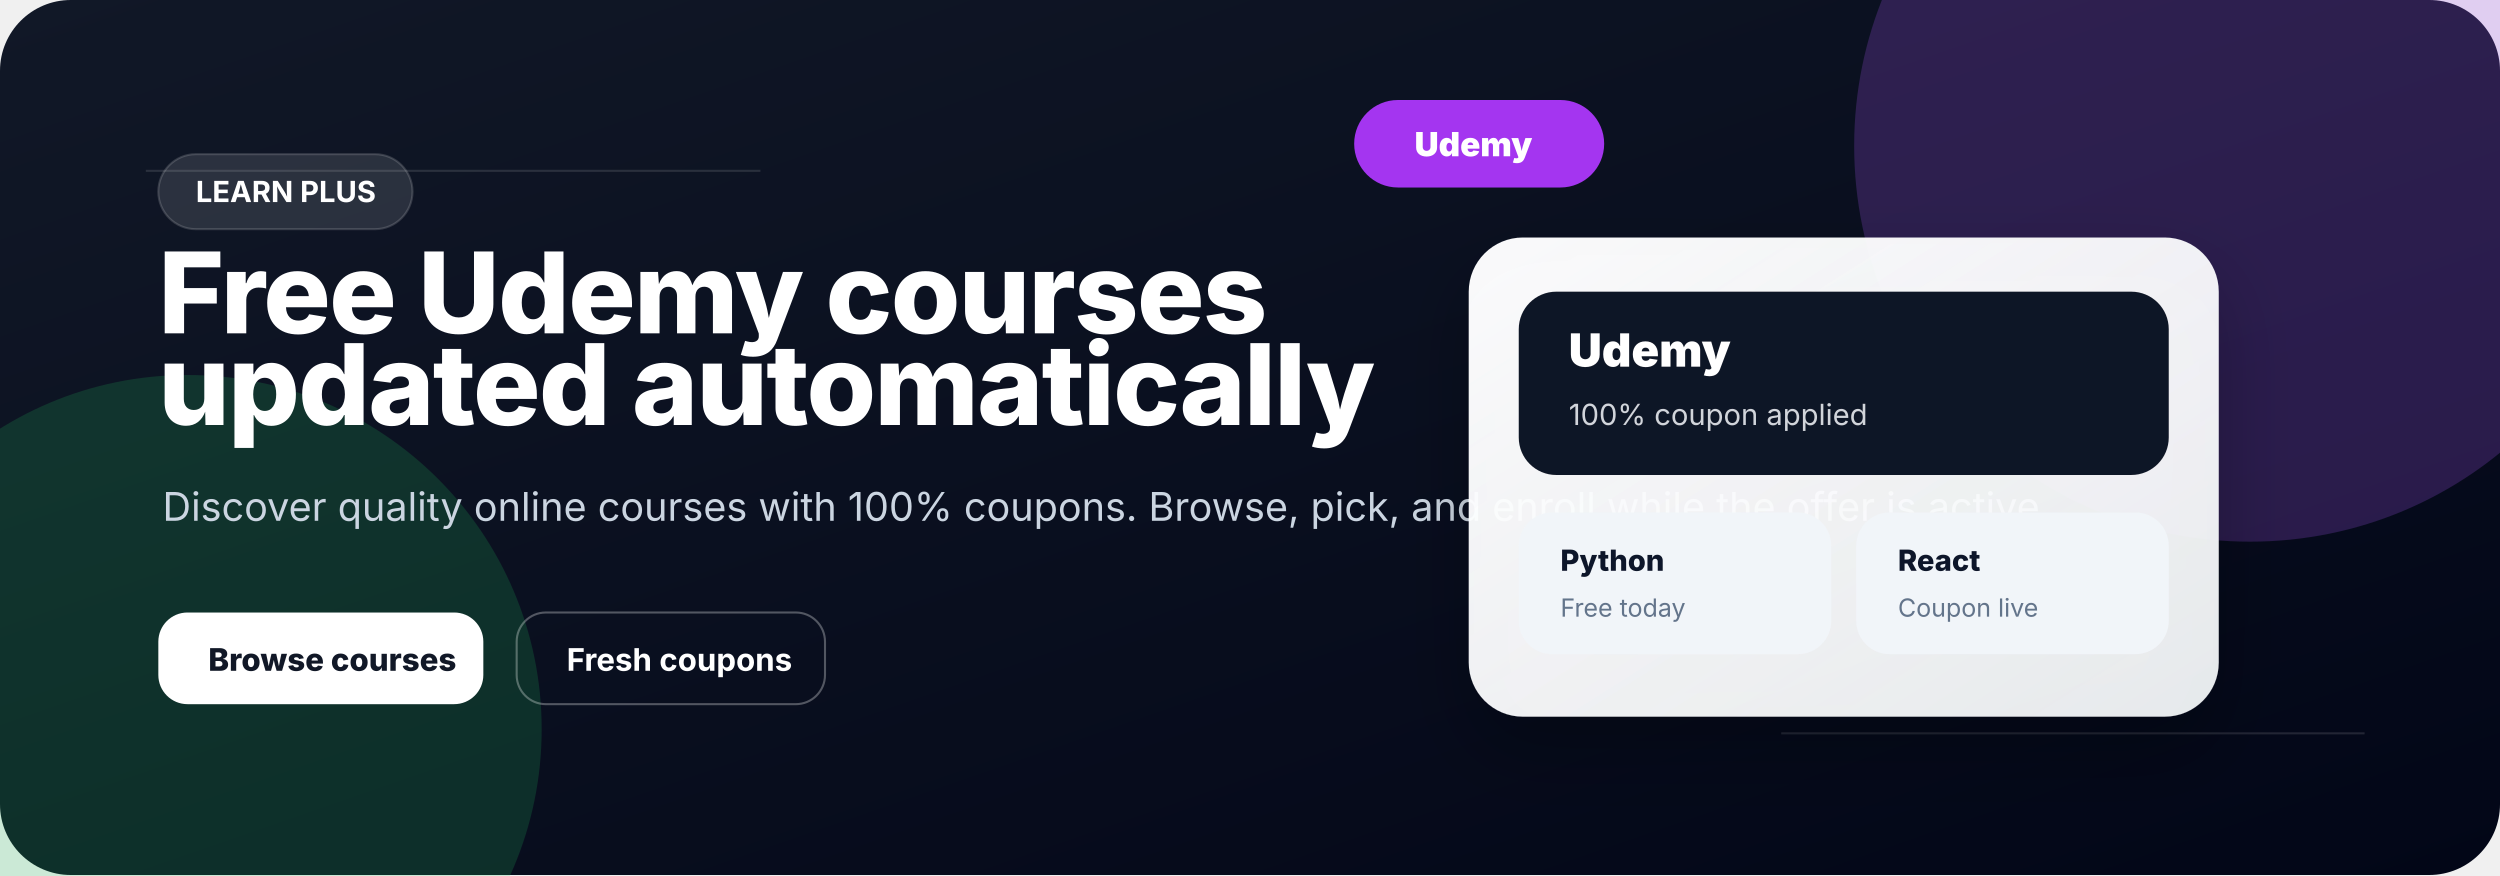
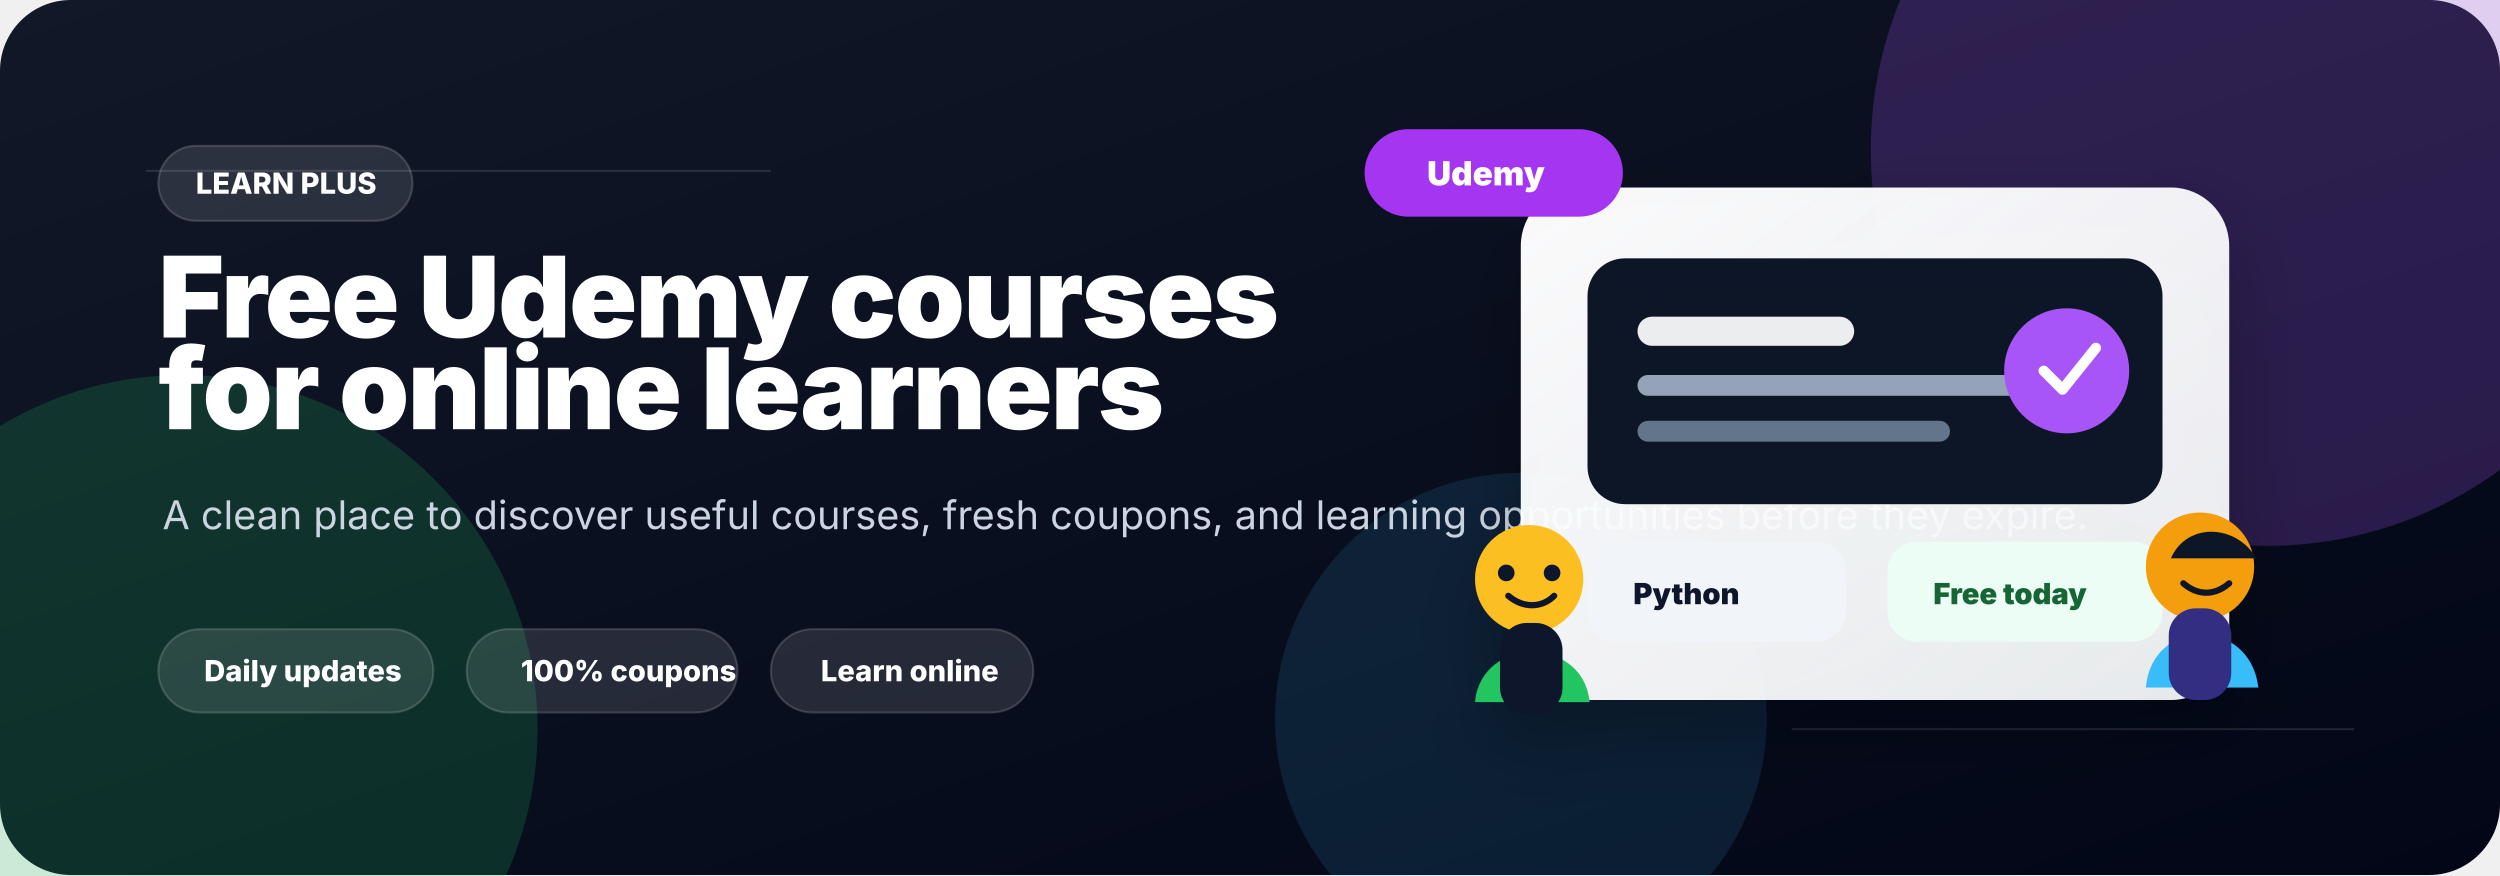
<svg xmlns="http://www.w3.org/2000/svg" width="1200" height="420" viewBox="0 0 1200 420" role="img" aria-labelledby="title desc">
  <defs>
    <linearGradient id="bg" x1="0" y1="0" x2="1" y2="1">
      <stop offset="0" stop-color="#111827" />
      <stop offset="1" stop-color="#020617" />
    </linearGradient>
-     <linearGradient id="card" x1="0" y1="0" x2="1" y2="1">
+     <linearGradient id="panel" x1="0" y1="0" x2="1" y2="1">
      <stop offset="0" stop-color="#ffffff" stop-opacity=".98" />
      <stop offset="1" stop-color="#f8fafc" stop-opacity=".92" />
    </linearGradient>
-     <filter id="shadow" x="-20%" y="-20%" width="140%" height="150%">
+     <filter id="shadow" x="-20%" y="-25%" width="145%" height="155%">
      <feDropShadow dx="0" dy="18" stdDeviation="18" flood-color="#000000" flood-opacity=".25" />
    </filter>
  </defs>
  <rect width="1200" height="420" rx="34" fill="url(#bg)" />
-   <circle cx="1080" cy="70" r="190" fill="#a855f7" opacity=".22" />
-   <circle cx="90" cy="350" r="170" fill="#22c55e" opacity=".18" />
-   <path d="M70 82h295" stroke="#fff" stroke-opacity=".12" stroke-width="1" />
-   <path d="M855 352h280" stroke="#fff" stroke-opacity=".12" stroke-width="1" />
-   <g transform="translate(76 74)">
-     <rect x="0" y="0" width="122" height="36" rx="18" fill="#ffffff" fill-opacity=".12" stroke="#ffffff" stroke-opacity=".16" />
-     <text x="18" y="23" font-family="Inter, Arial, sans-serif" font-size="14" font-weight="700" fill="#ffffff">LEARN PLUS</text>
-     <text x="0" y="86" font-family="Inter, Arial, sans-serif" font-size="54" font-weight="800" fill="#ffffff" letter-spacing="-.8">Free Udemy courses</text>
-     <text x="0" y="130" font-family="Inter, Arial, sans-serif" font-size="54" font-weight="800" fill="#ffffff" letter-spacing="-.8">updated automatically</text>
-     <text x="2" y="176" font-family="Inter, Arial, sans-serif" font-size="19" fill="#cbd5e1">Discover quality online courses with 100% coupons. Browse, pick, and enroll while the offer is active.</text>
-     <g transform="translate(0 220)">
-       <rect width="156" height="44" rx="14" fill="#ffffff" />
-       <text x="24" y="28" font-family="Inter, Arial, sans-serif" font-size="15" font-weight="800" fill="#111827">Browse courses</text>
-       <rect x="172" width="148" height="44" rx="14" fill="transparent" stroke="#ffffff" stroke-opacity=".30" />
-       <text x="196" y="28" font-family="Inter, Arial, sans-serif" font-size="15" font-weight="700" fill="#ffffff">Fresh coupons</text>
+   <circle cx="1088" cy="72" r="190" fill="#a855f7" opacity=".22" />
+   <circle cx="88" cy="350" r="170" fill="#22c55e" opacity=".18" />
+   <circle cx="730" cy="345" r="118" fill="#38bdf8" opacity=".12" />
+   <path d="M70 82h300" stroke="#fff" stroke-opacity=".12" stroke-width="1" />
+   <path d="M860 350h270" stroke="#fff" stroke-opacity=".12" stroke-width="1" />
+   <g transform="translate(76 70)">
+     <rect width="122" height="36" rx="18" fill="#ffffff" fill-opacity=".12" stroke="#ffffff" stroke-opacity=".16" />
+     <text x="18" y="23" font-family="Inter, Arial, sans-serif" font-size="14" font-weight="800" fill="#ffffff">LEARN PLUS</text>
+     <text x="0" y="92" font-family="Inter, Arial, sans-serif" font-size="54" font-weight="900" fill="#ffffff" letter-spacing="-.8">Free Udemy courses</text>
+     <text x="0" y="136" font-family="Inter, Arial, sans-serif" font-size="54" font-weight="900" fill="#ffffff" letter-spacing="-.8">for online learners</text>
+     <text x="2" y="184" font-family="Inter, Arial, sans-serif" font-size="19" fill="#cbd5e1">A clean place to discover useful courses, fresh coupons, and learning opportunities before they expire.</text>
+     <g transform="translate(0 232)">
+       <rect width="132" height="40" rx="20" fill="#ffffff" fill-opacity=".12" stroke="#ffffff" stroke-opacity=".16" />
+       <text x="22" y="25" font-family="Inter, Arial, sans-serif" font-size="14" font-weight="800" fill="#ffffff">Daily updates</text>
+       <rect x="148" width="130" height="40" rx="20" fill="#ffffff" fill-opacity=".12" stroke="#ffffff" stroke-opacity=".16" />
+       <text x="174" y="25" font-family="Inter, Arial, sans-serif" font-size="14" font-weight="800" fill="#ffffff">100% coupons</text>
+       <rect x="294" width="126" height="40" rx="20" fill="#ffffff" fill-opacity=".12" stroke="#ffffff" stroke-opacity=".16" />
+       <text x="318" y="25" font-family="Inter, Arial, sans-serif" font-size="14" font-weight="800" fill="#ffffff">Learn online</text>
    </g>
  </g>
-   <g transform="translate(705 78)" filter="url(#shadow)">
-     <rect x="0" y="36" width="360" height="230" rx="26" fill="url(#card)" />
-     <rect x="24" y="62" width="312" height="88" rx="18" fill="#111827" />
-     <text x="48" y="98" font-family="Inter, Arial, sans-serif" font-size="22" font-weight="900" fill="#ffffff">Udemy</text>
-     <text x="48" y="126" font-family="Inter, Arial, sans-serif" font-size="14" fill="#d1d5db">100% coupon applied</text>
-     <rect x="24" y="168" width="150" height="68" rx="16" fill="#f1f5f9" />
-     <text x="44" y="196" font-family="Inter, Arial, sans-serif" font-size="14" font-weight="800" fill="#0f172a">Python</text>
-     <text x="44" y="218" font-family="Inter, Arial, sans-serif" font-size="12" fill="#64748b">Free today</text>
-     <rect x="186" y="168" width="150" height="68" rx="16" fill="#f1f5f9" />
-     <text x="206" y="196" font-family="Inter, Arial, sans-serif" font-size="14" font-weight="800" fill="#0f172a">React</text>
-     <text x="206" y="218" font-family="Inter, Arial, sans-serif" font-size="12" fill="#64748b">Coupon live</text>
+   <g transform="translate(690 56)" filter="url(#shadow)">
+     <rect x="40" y="34" width="340" height="246" rx="28" fill="url(#panel)" />
+     <rect x="72" y="68" width="276" height="118" rx="18" fill="#111827" />
+     <rect x="96" y="96" width="104" height="14" rx="7" fill="#ffffff" fill-opacity=".92" />
+     <rect x="96" y="124" width="188" height="10" rx="5" fill="#94a3b8" />
+     <rect x="96" y="146" width="150" height="10" rx="5" fill="#64748b" />
+     <circle cx="302" cy="122" r="30" fill="#a855f7" />
+     <path d="M291 122l9 9 16-20" fill="none" stroke="#fff" stroke-width="5" stroke-linecap="round" stroke-linejoin="round" />
+     <rect x="72" y="204" width="124" height="48" rx="14" fill="#f1f5f9" />
+     <text x="94" y="234" font-family="Inter, Arial, sans-serif" font-size="14" font-weight="900" fill="#0f172a">Python</text>
+     <rect x="216" y="204" width="132" height="48" rx="14" fill="#ecfdf5" />
+     <text x="238" y="234" font-family="Inter, Arial, sans-serif" font-size="14" font-weight="900" fill="#166534">Free today</text>
+     <g transform="translate(0 188)">
+       <circle cx="44" cy="34" r="26" fill="#fbbf24" />
+       <path d="M18 93c3-32 52-32 55 0" fill="#22c55e" />
+       <rect x="30" y="55" width="30" height="44" rx="13" fill="#0f172a" />
+       <circle cx="33" cy="31" r="4" fill="#0f172a" />
+       <circle cx="55" cy="31" r="4" fill="#0f172a" />
+       <path d="M34 42c7 6 16 6 22 0" fill="none" stroke="#0f172a" stroke-width="3" stroke-linecap="round" />
+     </g>
+     <g transform="translate(330 178)">
+       <circle cx="36" cy="38" r="26" fill="#f59e0b" />
+       <path d="M10 96c3-34 50-34 54 0" fill="#38bdf8" />
+       <rect x="21" y="58" width="30" height="44" rx="13" fill="#312e81" />
+       <path d="M22 34c8-18 32-16 41 0" fill="#111827" />
+       <path d="M28 46c7 6 15 6 22 0" fill="none" stroke="#111827" stroke-width="3" stroke-linecap="round" />
+     </g>
  </g>
-   <g transform="translate(650 48)">
-     <rect width="120" height="42" rx="21" fill="#a435f0" />
-     <text x="29" y="27" font-family="Inter, Arial, sans-serif" font-size="16" font-weight="900" fill="#ffffff">Udemy</text>
+   <g transform="translate(655 62)">
+     <rect width="124" height="42" rx="21" fill="#a435f0" />
+     <text x="30" y="27" font-family="Inter, Arial, sans-serif" font-size="16" font-weight="900" fill="#ffffff">Udemy</text>
  </g>
</svg>
